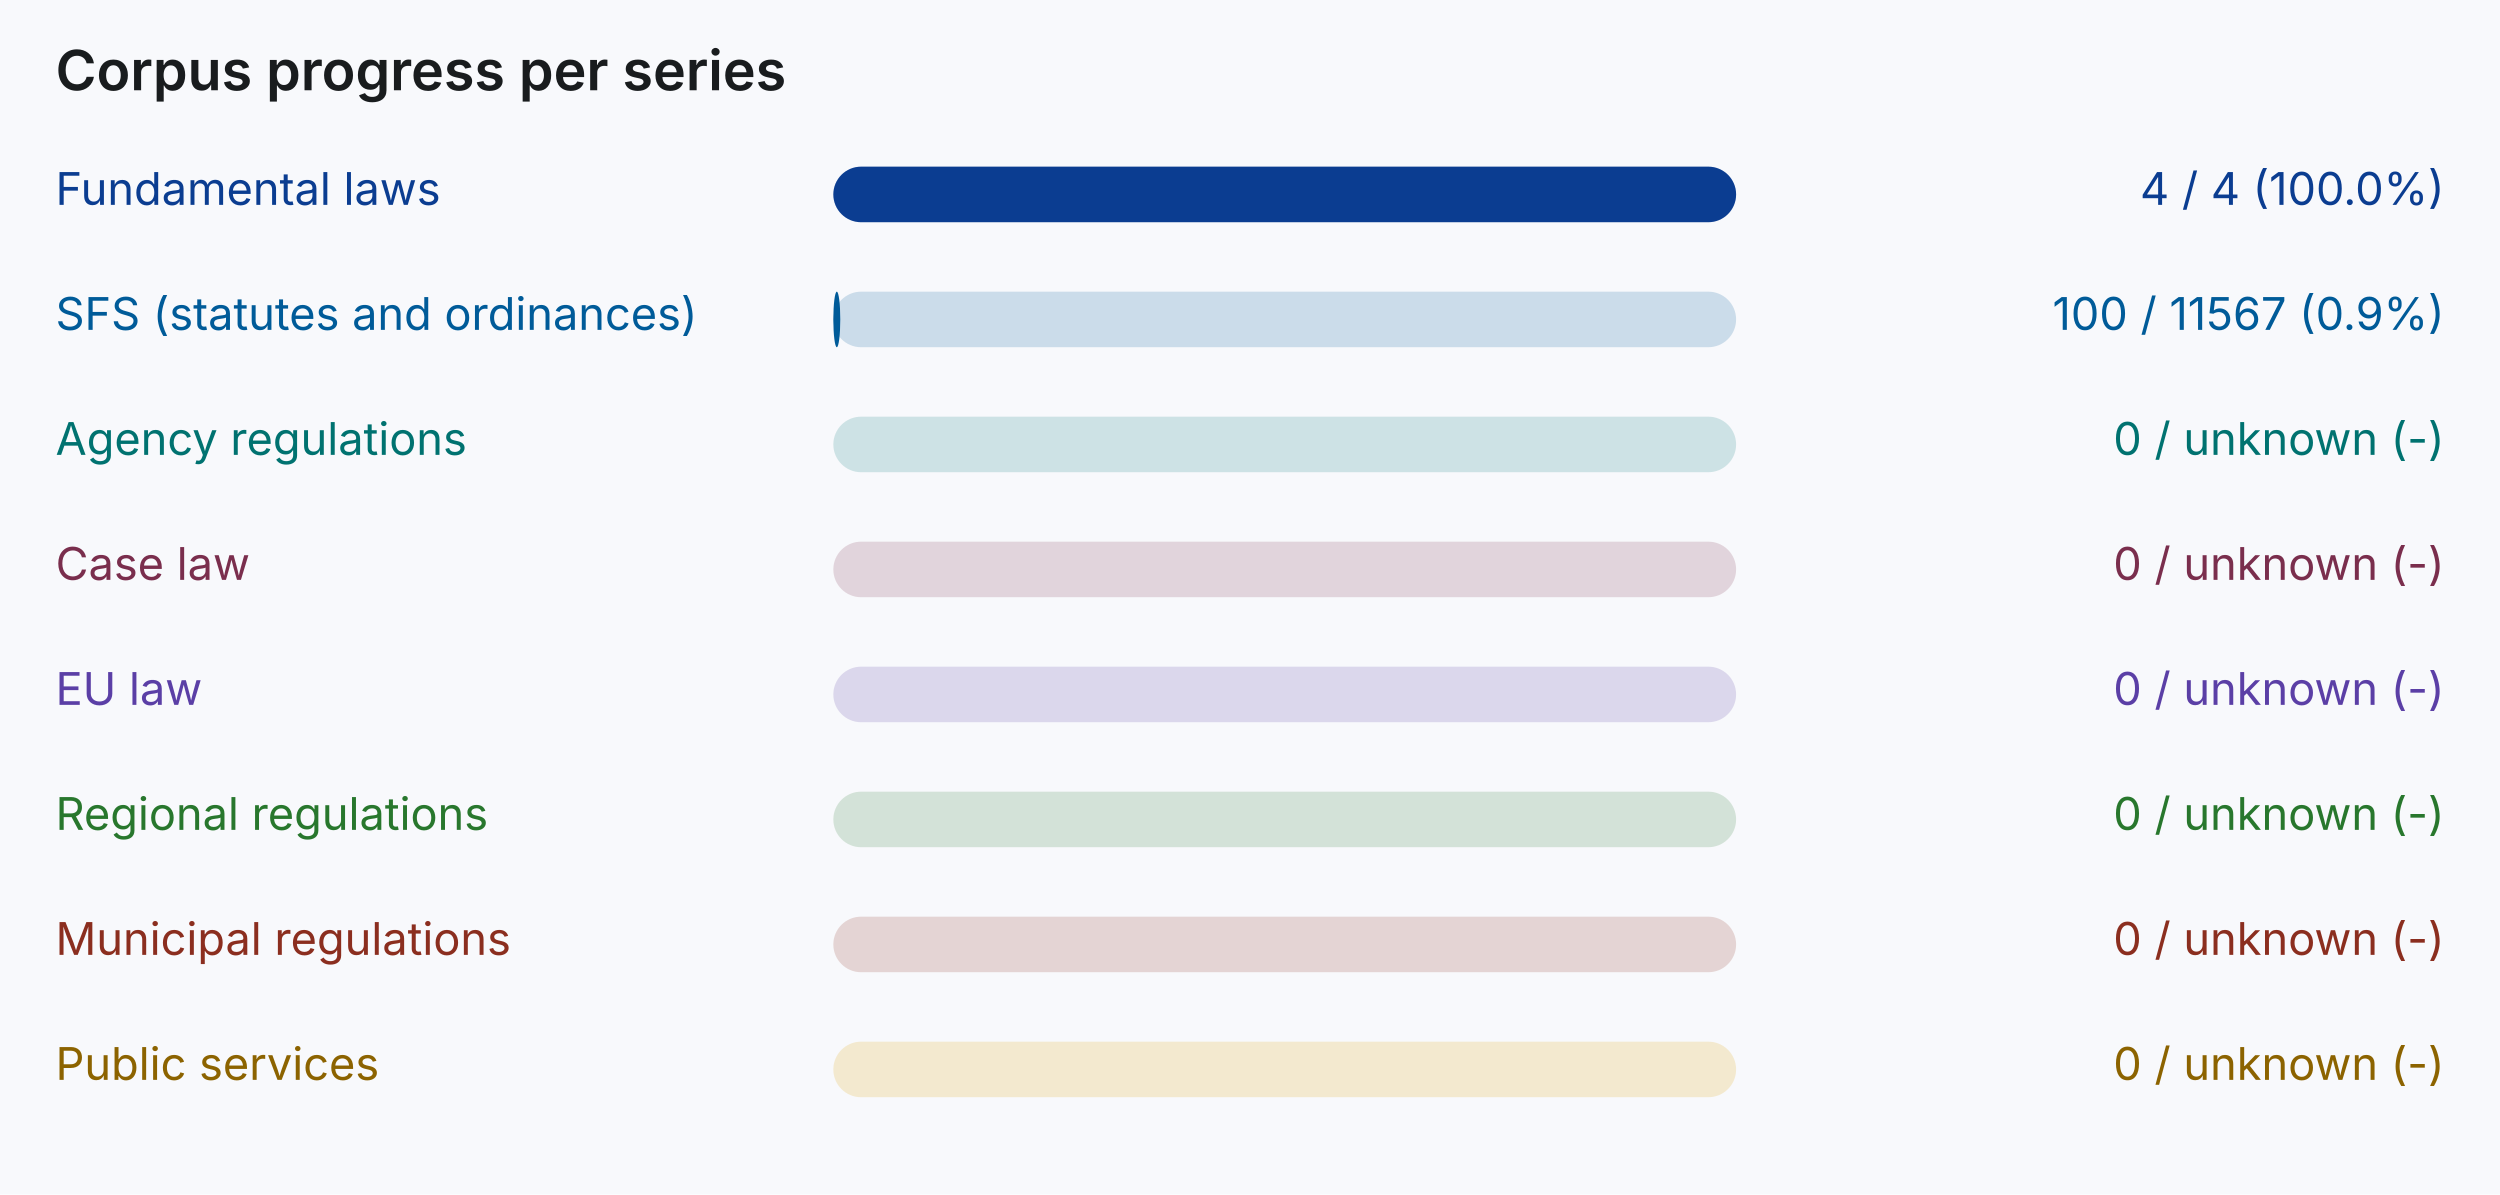
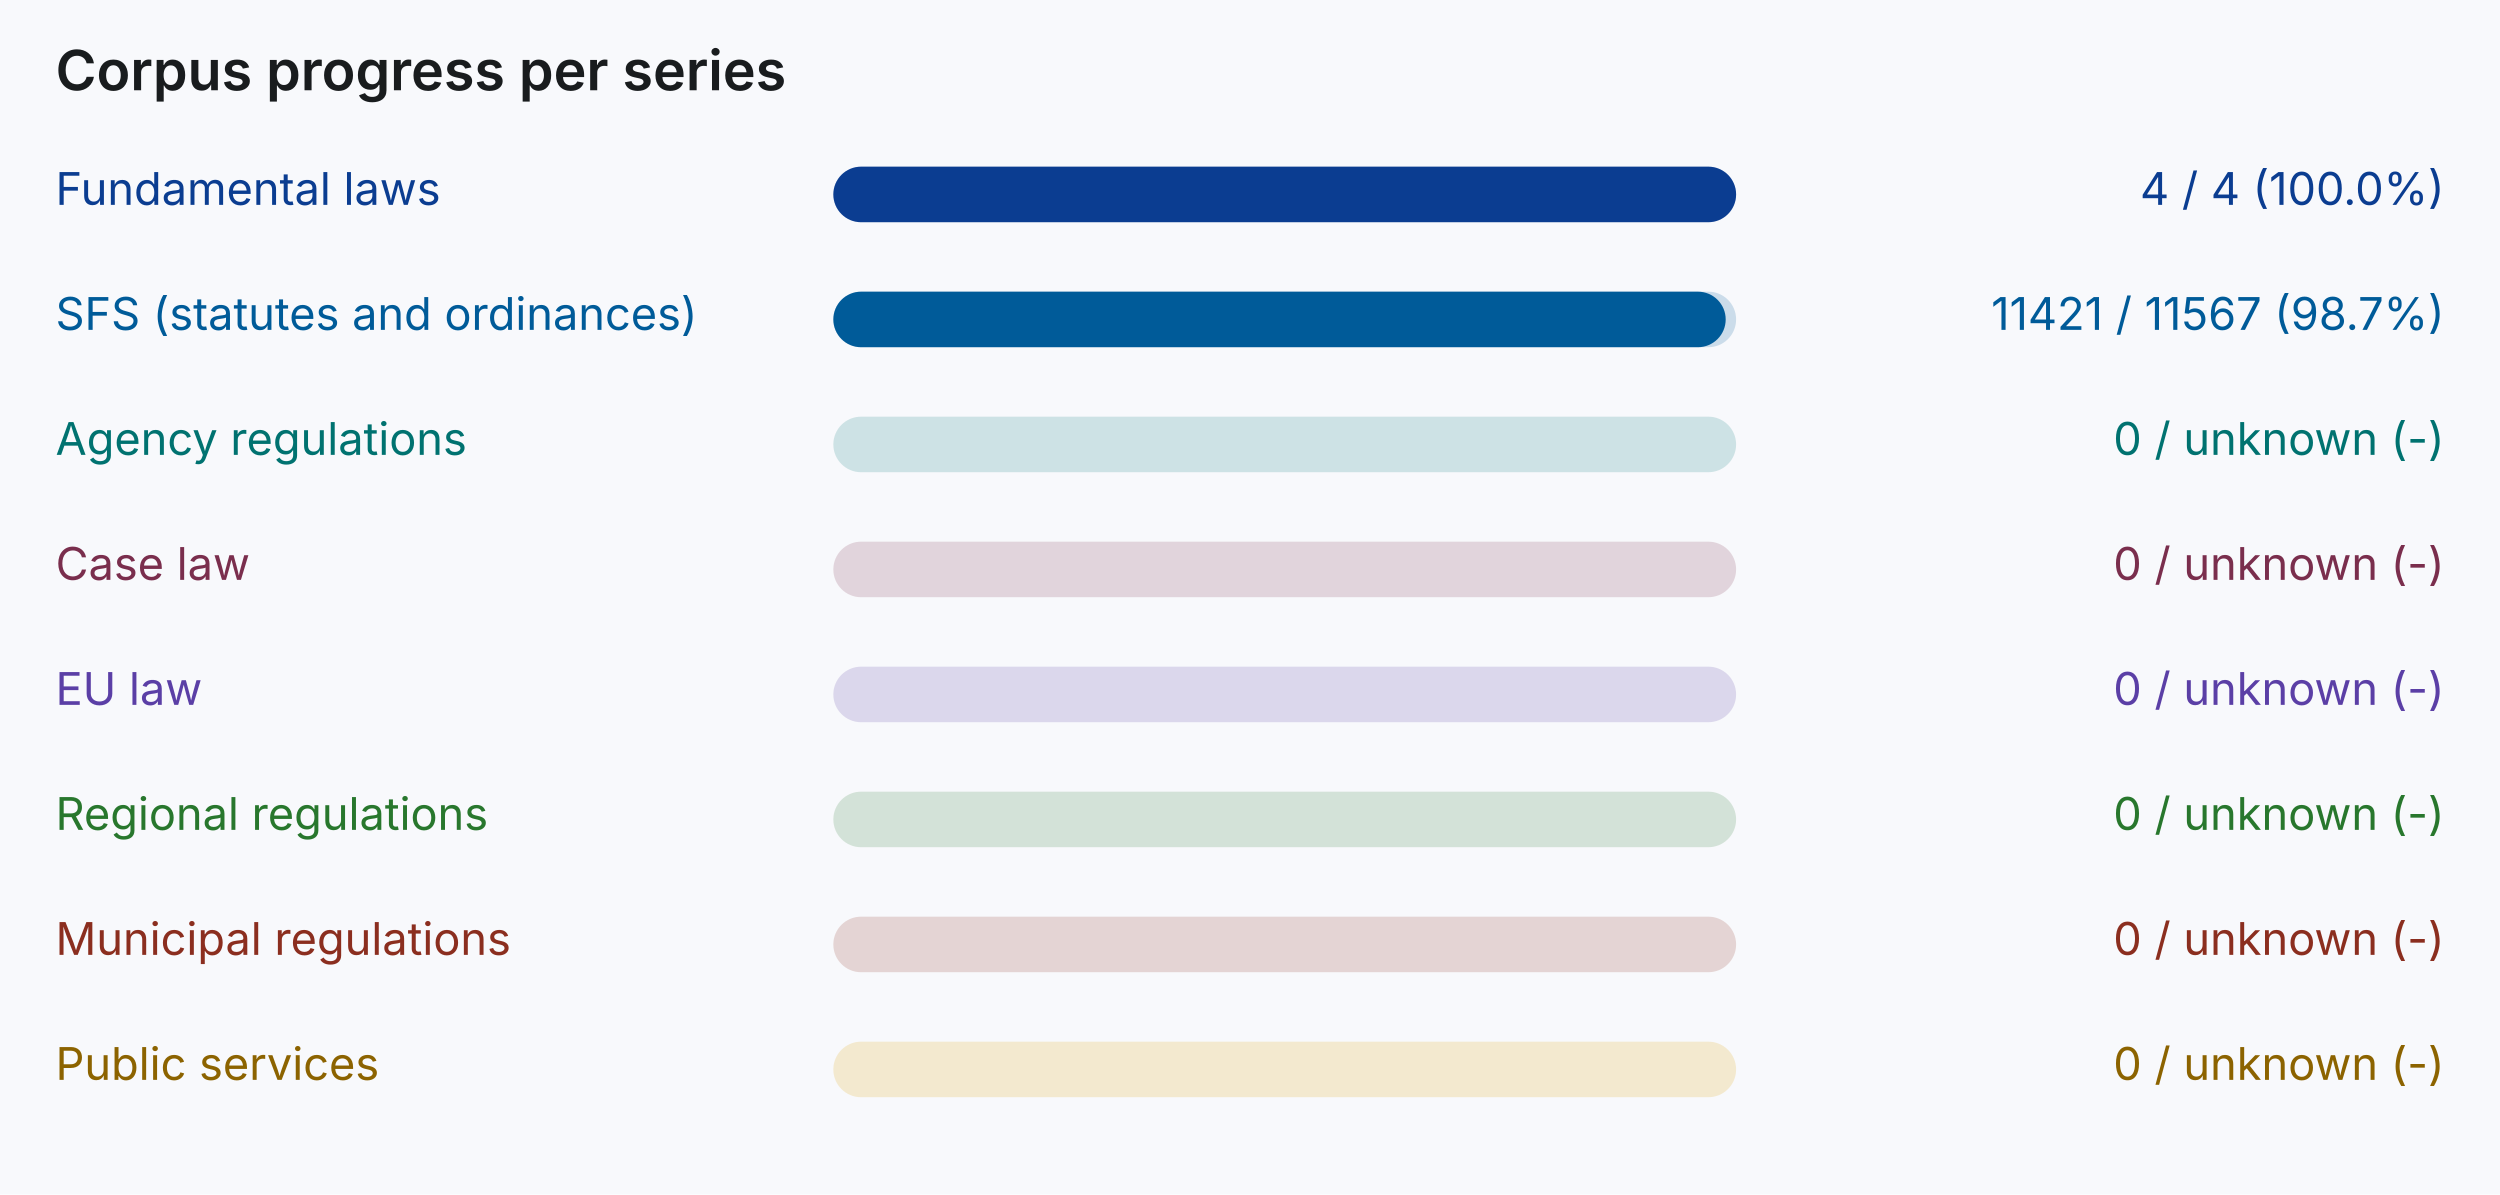
<svg xmlns="http://www.w3.org/2000/svg" width="720" height="344" viewBox="0 0 720 344" role="img" aria-label="Corpus progress per series">
  <rect width="720" height="344" fill="#f8f9fc" />
  <g font-family="Inter, system-ui, sans-serif" font-size="13">
    <text x="16" y="26" font-size="16" font-weight="600" fill="#191c1e">Corpus progress per series</text>
    <text x="16" y="59" fill="#0b3d91">Fundamental laws</text>
    <rect x="240" y="48" width="260" height="16" rx="8" fill="#0b3d91" fill-opacity="0.18" />
    <rect x="240" y="48" width="260" height="16" rx="8" fill="#0b3d91" />
    <text x="704" y="59" text-anchor="end" fill="#0b3d91">4 / 4 (100.0%)</text>
    <text x="16" y="95" fill="#005b99">SFS (statutes and ordinances)</text>
    <rect x="240" y="84" width="260" height="16" rx="8" fill="#005b99" fill-opacity="0.18" />
-     <rect x="240" y="84" width="2" height="16" rx="8" fill="#005b99" />
-     <text x="704" y="95" text-anchor="end" fill="#005b99">100 / 11567 (0.9%)</text>
+     <rect x="240" y="84" width="257" height="16" rx="8" fill="#005b99" />
+     <text x="704" y="95" text-anchor="end" fill="#005b99">11421 / 11567 (98.7%)</text>
    <text x="16" y="131" fill="#007270">Agency regulations</text>
    <rect x="240" y="120" width="260" height="16" rx="8" fill="#0f7c7a" fill-opacity="0.18" />
    <text x="704" y="131" text-anchor="end" fill="#007270">0 / unknown (-)</text>
    <text x="16" y="167" fill="#7a2e4d">Case law</text>
    <rect x="240" y="156" width="260" height="16" rx="8" fill="#7a2e4d" fill-opacity="0.18" />
    <text x="704" y="167" text-anchor="end" fill="#7a2e4d">0 / unknown (-)</text>
    <text x="16" y="203" fill="#5b3fa6">EU law</text>
    <rect x="240" y="192" width="260" height="16" rx="8" fill="#5b3fa6" fill-opacity="0.18" />
    <text x="704" y="203" text-anchor="end" fill="#5b3fa6">0 / unknown (-)</text>
    <text x="16" y="239" fill="#28772d">Regional regulations</text>
    <rect x="240" y="228" width="260" height="16" rx="8" fill="#2e7d32" fill-opacity="0.18" />
    <text x="704" y="239" text-anchor="end" fill="#28772d">0 / unknown (-)</text>
    <text x="16" y="275" fill="#8b2e1f">Municipal regulations</text>
    <rect x="240" y="264" width="260" height="16" rx="8" fill="#8b2e1f" fill-opacity="0.18" />
    <text x="704" y="275" text-anchor="end" fill="#8b2e1f">0 / unknown (-)</text>
    <text x="16" y="311" fill="#8c6300">Public services</text>
    <rect x="240" y="300" width="260" height="16" rx="8" fill="#e0a100" fill-opacity="0.18" />
    <text x="704" y="311" text-anchor="end" fill="#8c6300">0 / unknown (-)</text>
  </g>
</svg>
